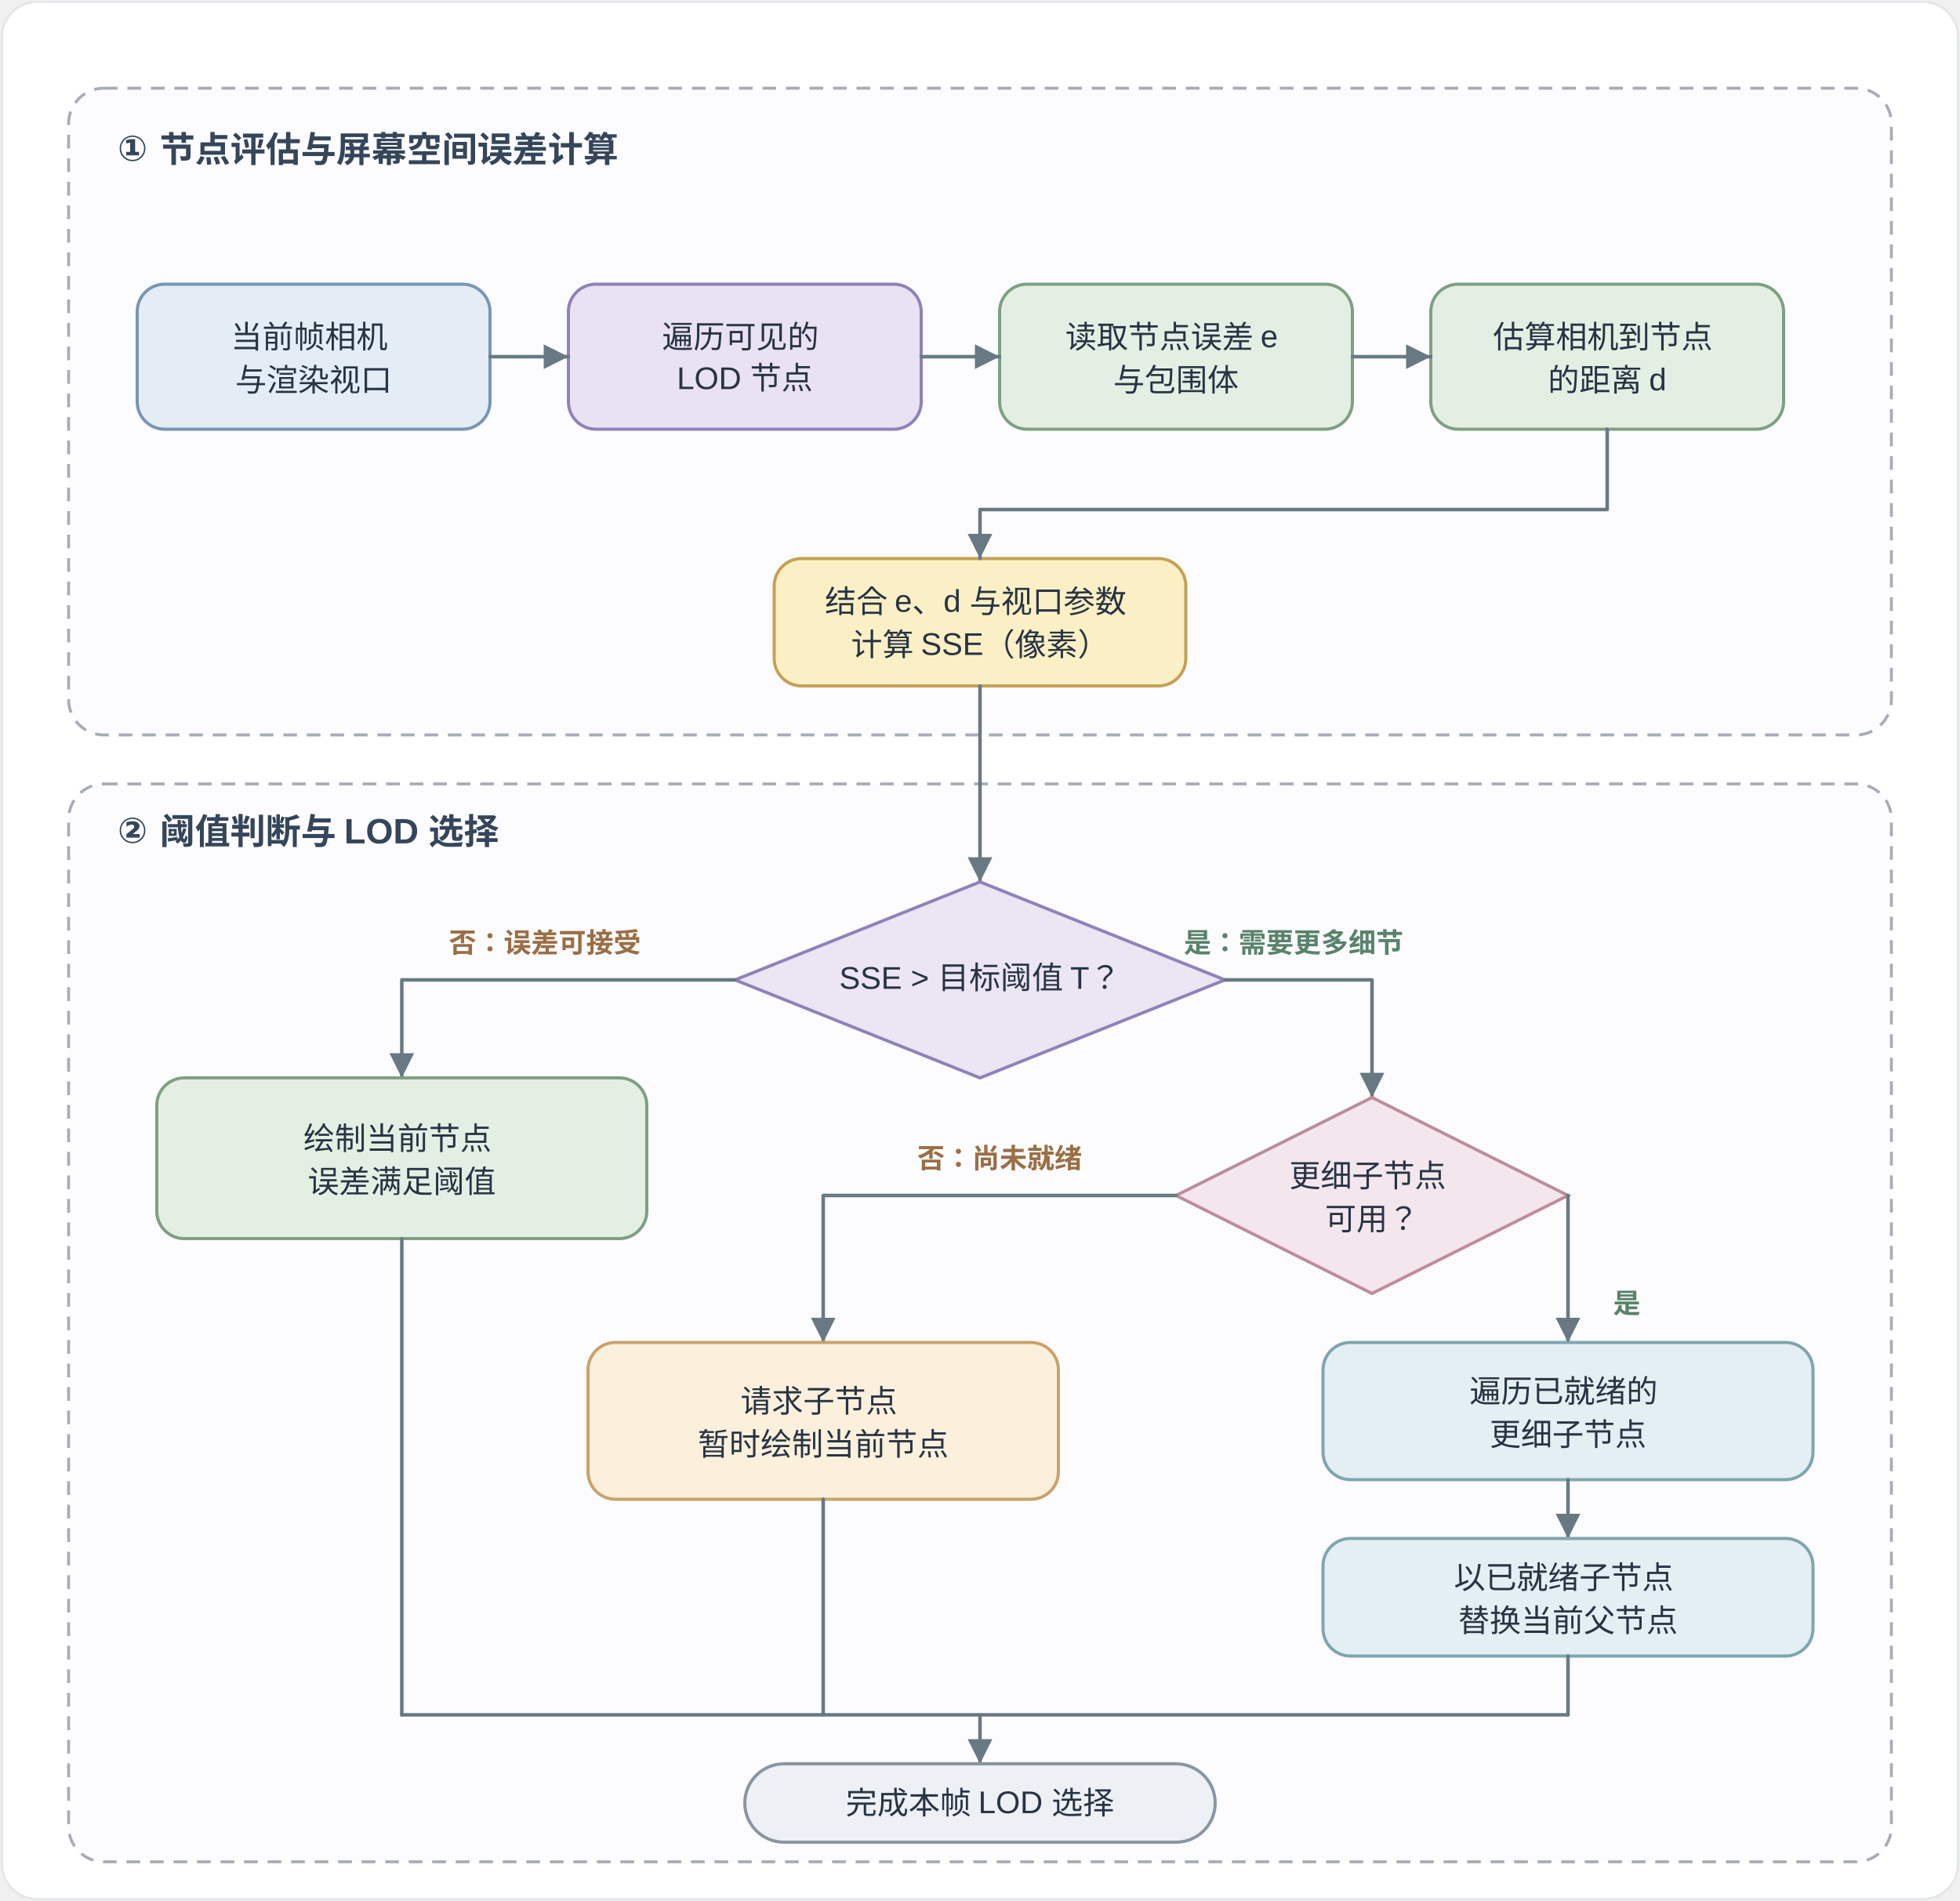
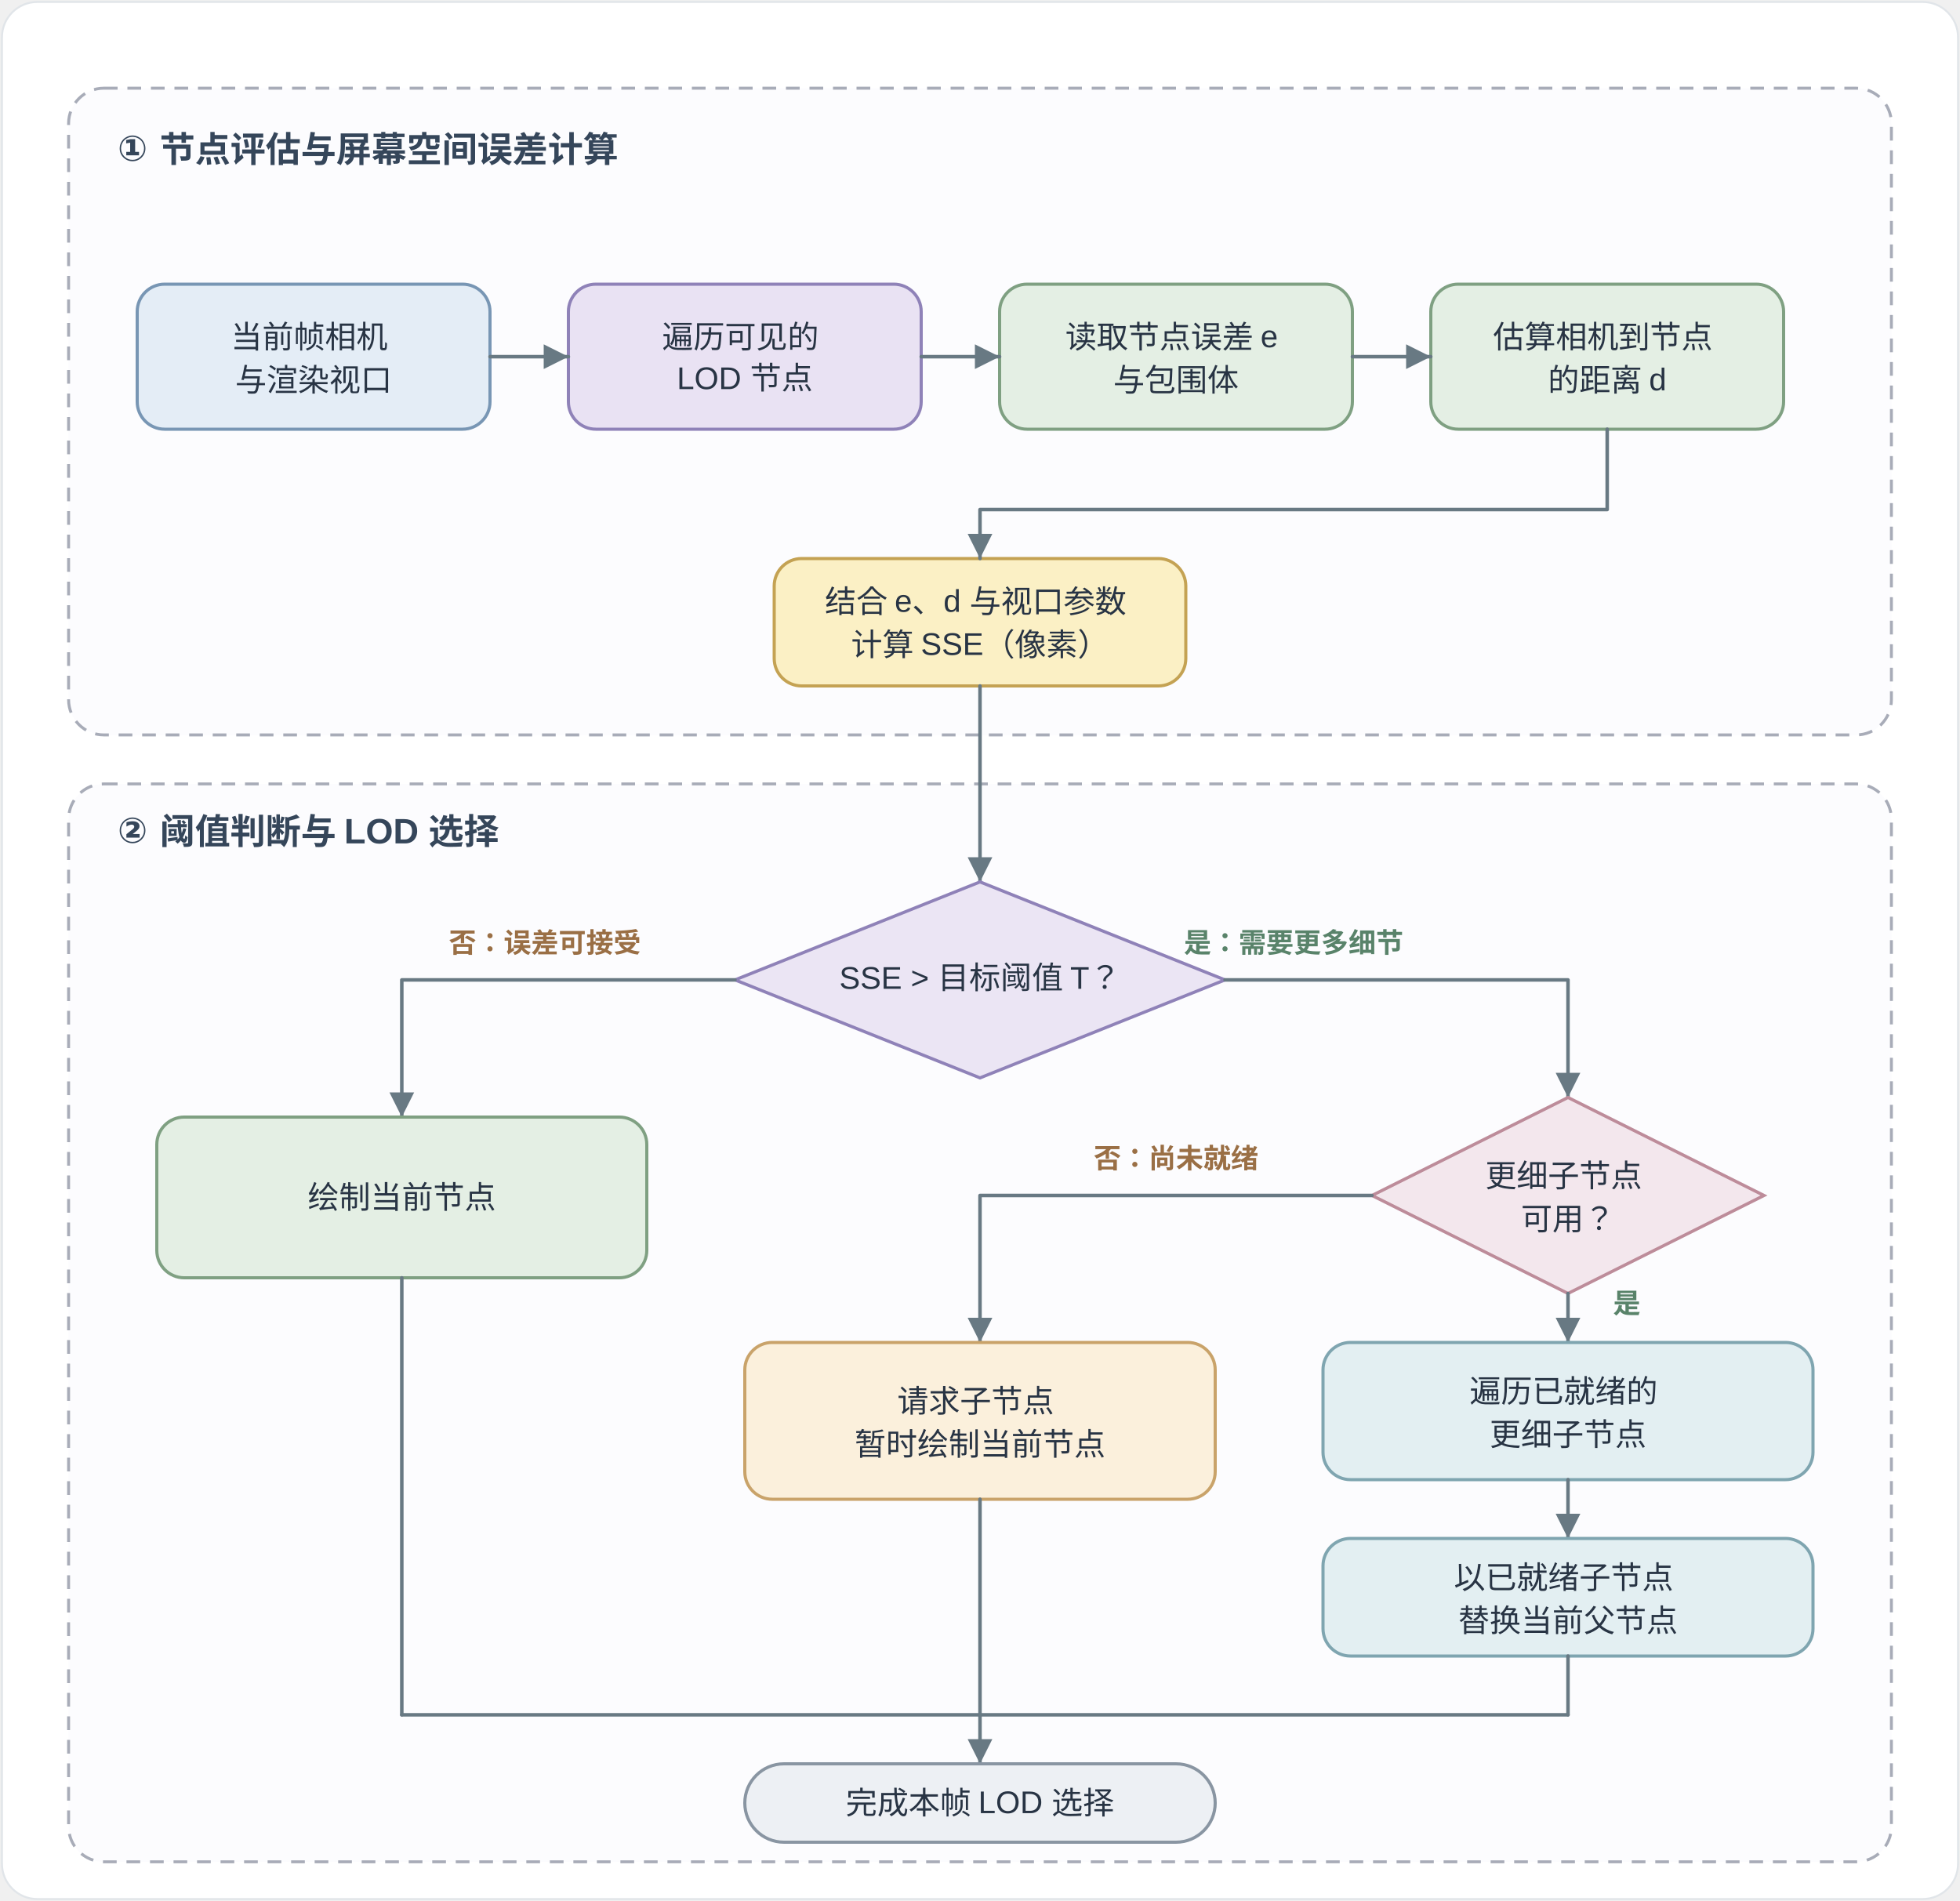
<svg xmlns="http://www.w3.org/2000/svg" width="1000" height="970" viewBox="0 0 1000 970" role="img" aria-labelledby="title desc">
  <defs>
    <marker id="arrow" viewBox="0 0 10 10" refX="10" refY="5" markerWidth="7" markerHeight="7" orient="auto">
      <path d="M 0 0 L 10 5 L 0 10 z" fill="#687983" />
    </marker>
    <style>
      .stage { fill: #fcfcfe; stroke: #a8acb8; stroke-width: 1.5; stroke-dasharray: 7 5; }
      .stage-title { fill: #35465a; font: 700 18px Arial, "Microsoft YaHei", sans-serif; }
      .node-label { fill: #283444; font: 16px Arial, "Microsoft YaHei", sans-serif; text-anchor: middle; dominant-baseline: middle; }
      .branch-no { fill: #9a6f45; font: 600 14px Arial, "Microsoft YaHei", sans-serif; text-anchor: middle; }
      .branch-yes { fill: #59836a; font: 600 14px Arial, "Microsoft YaHei", sans-serif; text-anchor: middle; }
      .connector { fill: none; stroke: #687983; stroke-width: 1.8; stroke-linecap: round; stroke-linejoin: round; marker-end: url(#arrow); }
      .merge-line { fill: none; stroke: #687983; stroke-width: 1.8; stroke-linecap: round; stroke-linejoin: round; }
      .card { stroke-width: 1.6; }
    </style>
  </defs>
  <rect x="1" y="1" width="998" height="968" rx="18" fill="#fff" stroke="#e1e5e9" />
  <rect class="stage" x="35" y="45" width="930" height="330" rx="18" />
  <text class="stage-title" x="60" y="82">① 节点评估与屏幕空间误差计算</text>
  <rect class="card" x="70" y="145" width="180" height="74" rx="14" fill="#e4edf6" stroke="#7896b4" />
  <text class="node-label" x="160" y="182">
    <tspan x="160" dy="-10">当前帧相机</tspan>
    <tspan x="160" dy="22">与渲染视口</tspan>
  </text>
  <rect class="card" x="290" y="145" width="180" height="74" rx="14" fill="#e9e2f3" stroke="#8f82b8" />
  <text class="node-label" x="380" y="182">
    <tspan x="380" dy="-10">遍历可见的</tspan>
    <tspan x="380" dy="22">LOD 节点</tspan>
  </text>
  <rect class="card" x="510" y="145" width="180" height="74" rx="14" fill="#e4efe4" stroke="#7fa082" />
  <text class="node-label" x="600" y="182">
    <tspan x="600" dy="-10">读取节点误差 e</tspan>
    <tspan x="600" dy="22">与包围体</tspan>
  </text>
  <rect class="card" x="730" y="145" width="180" height="74" rx="14" fill="#e4efe4" stroke="#7fa082" />
  <text class="node-label" x="820" y="182">
    <tspan x="820" dy="-10">估算相机到节点</tspan>
    <tspan x="820" dy="22">的距离 d</tspan>
  </text>
  <rect class="card" x="395" y="285" width="210" height="65" rx="14" fill="#fbf0c5" stroke="#c4a253" />
  <text class="node-label" x="500" y="317">
    <tspan x="500" dy="-10">结合 e、d 与视口参数</tspan>
    <tspan x="500" dy="22">计算 SSE（像素）</tspan>
  </text>
  <path class="connector" d="M 250 182 H 290" />
  <path class="connector" d="M 470 182 H 510" />
  <path class="connector" d="M 690 182 H 730" />
  <path class="connector" d="M 820 219 V 260 H 500 V 285" />
  <rect class="stage" x="35" y="400" width="930" height="550" rx="18" />
  <text class="stage-title" x="60" y="430">② 阈值判断与 LOD 选择</text>
  <path class="connector" d="M 500 350 V 450" />
  <polygon class="card" points="500,450 625,500 500,550 375,500" fill="#ebe5f4" stroke="#8f82b8" stroke-width="1.8" />
  <text class="node-label" x="500" y="500">SSE &gt; 目标阈值 T？</text>
-   <path class="connector" d="M 375 500 H 205 V 550" />
+   <path class="connector" d="M 375 500 H 205 V 570" />
  <text class="branch-no" x="278" y="486">否：误差可接受</text>
-   <path class="connector" d="M 625 500 H 700 V 560" />
+   <path class="connector" d="M 625 500 H 800 V 560" />
  <text class="branch-yes" x="660" y="486">是：需要更多细节</text>
-   <rect class="card" x="80" y="550" width="250" height="82" rx="14" fill="#e4efe4" stroke="#7fa082" />
-   <text class="node-label" x="205" y="591">
-     <tspan x="205" dy="-10">绘制当前节点</tspan>
-     <tspan x="205" dy="22">误差满足阈值</tspan>
+   <rect class="card" x="80" y="570" width="250" height="82" rx="14" fill="#e4efe4" stroke="#7fa082" />
+   <text class="node-label" x="205" y="611">绘制当前节点</text>
+   <polygon class="card" points="800,560 900,610 800,660 700,610" fill="#f3e7ed" stroke="#bd8c9a" stroke-width="1.8" />
+   <text class="node-label" x="800" y="610">
+     <tspan x="800" dy="-10">更细子节点</tspan>
+     <tspan x="800" dy="22">可用？</tspan>
  </text>
-   <polygon class="card" points="700,560 800,610 700,660 600,610" fill="#f3e7ed" stroke="#bd8c9a" stroke-width="1.8" />
-   <text class="node-label" x="700" y="610">
-     <tspan x="700" dy="-10">更细子节点</tspan>
-     <tspan x="700" dy="22">可用？</tspan>
-   </text>
-   <path class="connector" d="M 600 610 H 420 V 685" />
-   <text class="branch-no" x="510" y="596">否：尚未就绪</text>
-   <path class="connector" d="M 800 610 V 685" />
+   <path class="connector" d="M 700 610 H 500 V 685" />
+   <text class="branch-no" x="600" y="596">否：尚未就绪</text>
+   <path class="connector" d="M 800 660 V 685" />
  <text class="branch-yes" x="830" y="670">是</text>
-   <rect class="card" x="300" y="685" width="240" height="80" rx="14" fill="#fbf0dc" stroke="#c9a36a" />
-   <text class="node-label" x="420" y="725">
-     <tspan x="420" dy="-10">请求子节点</tspan>
-     <tspan x="420" dy="22">暂时绘制当前节点</tspan>
+   <rect class="card" x="380" y="685" width="240" height="80" rx="14" fill="#fbf0dc" stroke="#c9a36a" />
+   <text class="node-label" x="500" y="725">
+     <tspan x="500" dy="-10">请求子节点</tspan>
+     <tspan x="500" dy="22">暂时绘制当前节点</tspan>
  </text>
  <rect class="card" x="675" y="685" width="250" height="70" rx="14" fill="#e3eff2" stroke="#7fa5b0" />
  <text class="node-label" x="800" y="720">
    <tspan x="800" dy="-10">遍历已就绪的</tspan>
    <tspan x="800" dy="22">更细子节点</tspan>
  </text>
  <path class="connector" d="M 800 755 V 785" />
  <rect class="card" x="675" y="785" width="250" height="60" rx="14" fill="#e3eff2" stroke="#7fa5b0" />
  <text class="node-label" x="800" y="815">
    <tspan x="800" dy="-10">以已就绪子节点</tspan>
    <tspan x="800" dy="22">替换当前父节点</tspan>
  </text>
-   <path class="merge-line" d="M 205 632 V 875" />
-   <path class="merge-line" d="M 420 765 V 875" />
+   <path class="merge-line" d="M 205 652 V 875" />
+   <path class="merge-line" d="M 500 765 V 875" />
  <path class="merge-line" d="M 800 845 V 875" />
  <path class="merge-line" d="M 205 875 H 800" />
  <path class="connector" d="M 500 875 V 900" />
  <rect class="card" x="380" y="900" width="240" height="40" rx="20" fill="#edf0f4" stroke="#8995a2" />
  <text class="node-label" x="500" y="920">完成本帧 LOD 选择</text>
</svg>
